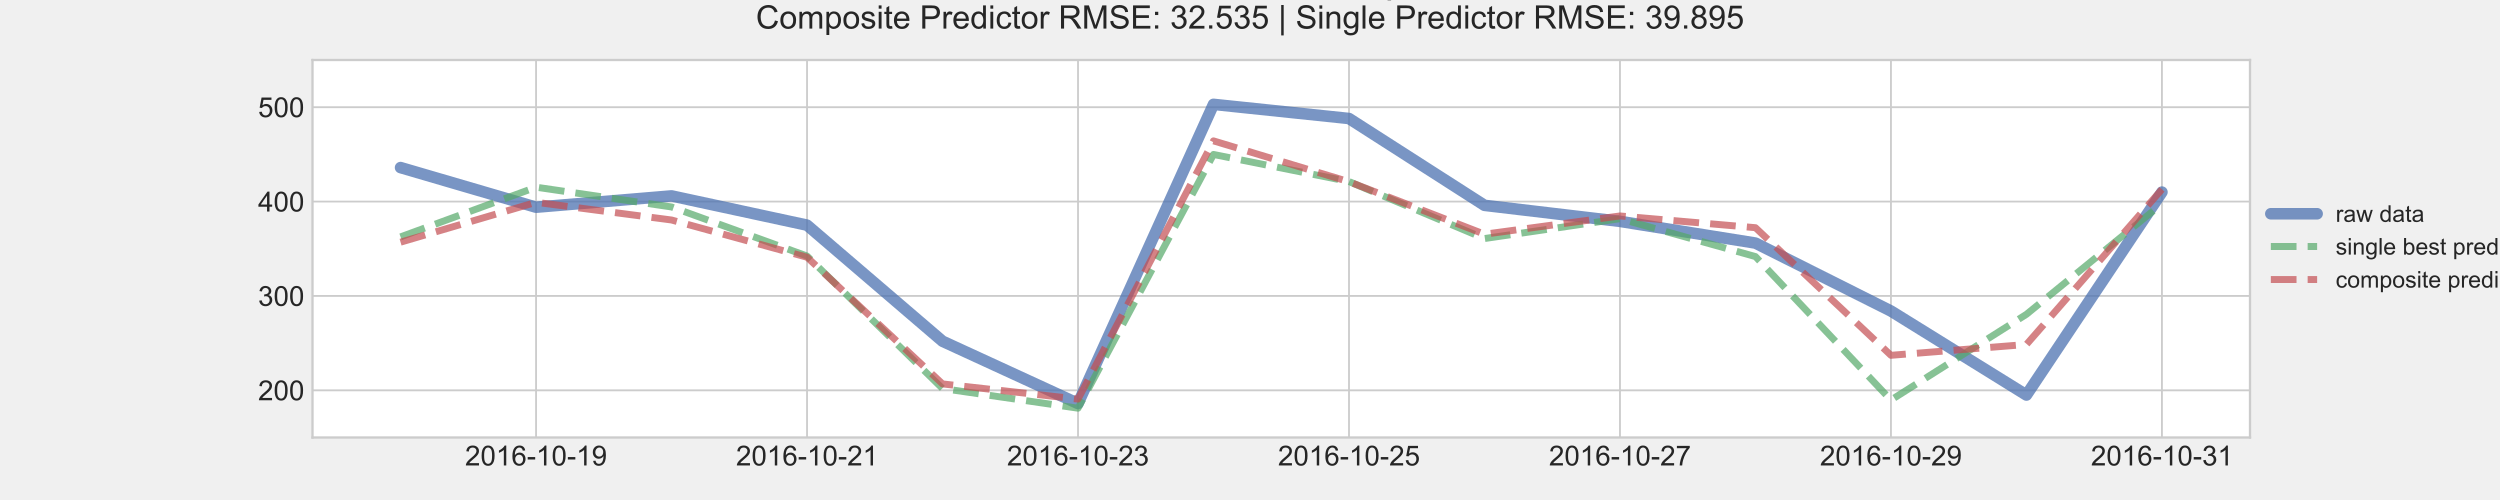
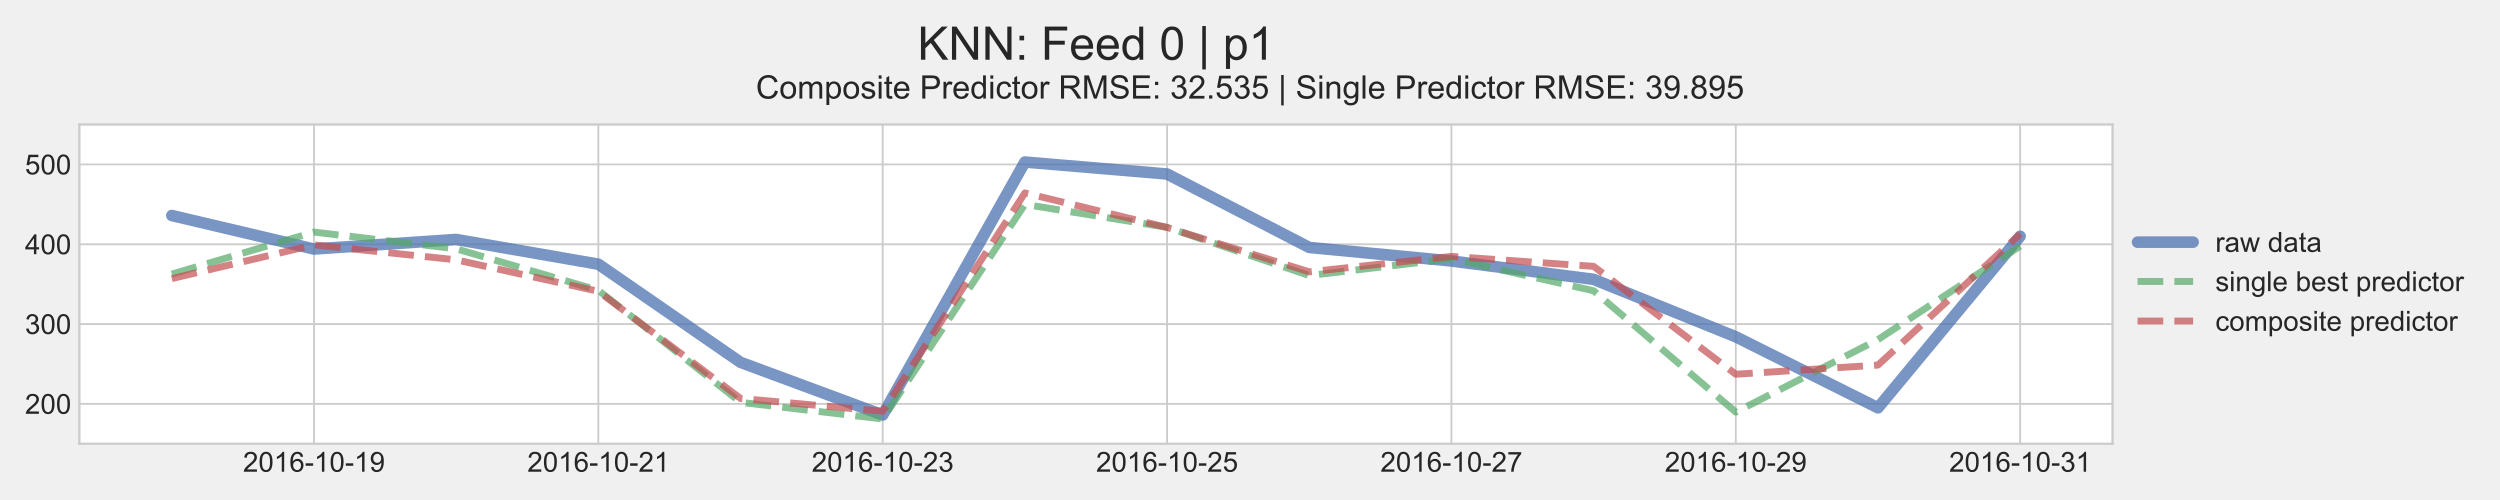
<svg xmlns="http://www.w3.org/2000/svg" xmlns:xlink="http://www.w3.org/1999/xlink" height="216pt" version="1.1" viewBox="0 0 1080 216" width="1080pt">
  <defs>
    <style type="text/css">
*{stroke-linecap:butt;stroke-linejoin:round;}
  </style>
  </defs>
  <g id="figure_1">
    <g id="patch_1">
      <path d="M 0 216  L 1080 216  L 1080 0  L 0 0  z " style="fill:none;" />
    </g>
    <g id="axes_1">
      <g id="patch_2">
-         <path d="M 135 189  L 972 189  L 972 25.92  L 135 25.92  z " style="fill:#ffffff;" />
+         <path d="M 34.3 191.7  L 912.625 191.7  L 912.625 53.8  L 34.3 53.8  z " style="fill:#ffffff;" />
      </g>
      <g id="matplotlib.axis_1">
        <g id="xtick_1">
          <g id="line2d_1">
-             <path clip-path="url(#pf023c5dd8d)" d="M 231.577 189  L 231.577 25.92  " style="fill:none;stroke:#cccccc;stroke-linecap:round;stroke-width:0.8;" />
+             <path clip-path="url(#p15311160dd)" d="M 135.645 191.7  L 135.645 53.8  " style="fill:none;stroke:#cccccc;stroke-linecap:round;stroke-width:0.8;" />
          </g>
          <g id="line2d_2" />
          <g id="text_1">
            <defs>
              <path d="M 50.344 8.453  L 50.344 0  L 3.031 0  Q 2.938 3.172 4.047 6.109  Q 5.859 10.938 9.828 15.625  Q 13.812 20.312 21.344 26.469  Q 33.016 36.031 37.109 41.625  Q 41.219 47.219 41.219 52.203  Q 41.219 57.422 37.469 61  Q 33.734 64.594 27.734 64.594  Q 21.391 64.594 17.578 60.781  Q 13.766 56.984 13.719 50.25  L 4.688 51.172  Q 5.609 61.281 11.656 66.578  Q 17.719 71.875 27.938 71.875  Q 38.234 71.875 44.234 66.156  Q 50.25 60.453 50.25 52  Q 50.25 47.703 48.484 43.547  Q 46.734 39.406 42.656 34.812  Q 38.578 30.219 29.109 22.219  Q 21.188 15.578 18.938 13.203  Q 16.703 10.844 15.234 8.453  z " id="ArialMT-32" />
              <path d="M 4.156 35.297  Q 4.156 48 6.766 55.734  Q 9.375 63.484 14.516 67.672  Q 19.672 71.875 27.484 71.875  Q 33.25 71.875 37.594 69.547  Q 41.938 67.234 44.766 62.859  Q 47.609 58.5 49.219 52.219  Q 50.828 45.953 50.828 35.297  Q 50.828 22.703 48.234 14.969  Q 45.656 7.234 40.5 3  Q 35.359 -1.219 27.484 -1.219  Q 17.141 -1.219 11.234 6.203  Q 4.156 15.141 4.156 35.297  z M 13.188 35.297  Q 13.188 17.672 17.312 11.828  Q 21.438 6 27.484 6  Q 33.547 6 37.672 11.859  Q 41.797 17.719 41.797 35.297  Q 41.797 52.984 37.672 58.781  Q 33.547 64.594 27.391 64.594  Q 21.344 64.594 17.719 59.469  Q 13.188 52.938 13.188 35.297  z " id="ArialMT-30" />
              <path d="M 37.25 0  L 28.469 0  L 28.469 56  Q 25.297 52.984 20.141 49.953  Q 14.984 46.922 10.891 45.406  L 10.891 53.906  Q 18.266 57.375 23.781 62.297  Q 29.297 67.234 31.594 71.875  L 37.25 71.875  z " id="ArialMT-31" />
              <path d="M 49.75 54.047  L 41.016 53.375  Q 39.844 58.547 37.703 60.891  Q 34.125 64.656 28.906 64.656  Q 24.703 64.656 21.531 62.312  Q 17.391 59.281 14.984 53.469  Q 12.594 47.656 12.5 36.922  Q 15.672 41.75 20.266 44.094  Q 24.859 46.438 29.891 46.438  Q 38.672 46.438 44.844 39.969  Q 51.031 33.5 51.031 23.25  Q 51.031 16.5 48.125 10.719  Q 45.219 4.938 40.141 1.859  Q 35.062 -1.219 28.609 -1.219  Q 17.625 -1.219 10.688 6.859  Q 3.766 14.938 3.766 33.5  Q 3.766 54.25 11.422 63.672  Q 18.109 71.875 29.438 71.875  Q 37.891 71.875 43.281 67.141  Q 48.688 62.406 49.75 54.047  z M 13.875 23.188  Q 13.875 18.656 15.797 14.5  Q 17.719 10.359 21.188 8.172  Q 24.656 6 28.469 6  Q 34.031 6 38.031 10.484  Q 42.047 14.984 42.047 22.703  Q 42.047 30.125 38.078 34.391  Q 34.125 38.672 28.125 38.672  Q 22.172 38.672 18.016 34.391  Q 13.875 30.125 13.875 23.188  z " id="ArialMT-36" />
              <path d="M 3.172 21.484  L 3.172 30.328  L 30.172 30.328  L 30.172 21.484  z " id="ArialMT-2d" />
              <path d="M 5.469 16.547  L 13.922 17.328  Q 14.984 11.375 18.016 8.688  Q 21.047 6 25.781 6  Q 29.828 6 32.875 7.859  Q 35.938 9.719 37.891 12.812  Q 39.844 15.922 41.156 21.188  Q 42.484 26.469 42.484 31.938  Q 42.484 32.516 42.438 33.688  Q 39.797 29.5 35.234 26.875  Q 30.672 24.266 25.344 24.266  Q 16.453 24.266 10.297 30.703  Q 4.156 37.156 4.156 47.703  Q 4.156 58.594 10.578 65.234  Q 17 71.875 26.656 71.875  Q 33.641 71.875 39.422 68.109  Q 45.219 64.359 48.219 57.391  Q 51.219 50.438 51.219 37.25  Q 51.219 23.531 48.234 15.406  Q 45.266 7.281 39.375 3.031  Q 33.5 -1.219 25.594 -1.219  Q 17.188 -1.219 11.859 3.438  Q 6.547 8.109 5.469 16.547  z M 41.453 48.141  Q 41.453 55.719 37.422 60.156  Q 33.406 64.594 27.734 64.594  Q 21.875 64.594 17.531 59.812  Q 13.188 55.031 13.188 47.406  Q 13.188 40.578 17.312 36.297  Q 21.438 32.031 27.484 32.031  Q 33.594 32.031 37.516 36.297  Q 41.453 40.578 41.453 48.141  z " id="ArialMT-39" />
            </defs>
-             <g style="fill:#262626;" transform="translate(200.8888 201.0894)scale(0.12 -0.12)">
+             <g style="fill:#262626;" transform="translate(104.9571 203.7894)scale(0.12 -0.12)">
              <use xlink:href="#ArialMT-32" />
              <use x="55.615" xlink:href="#ArialMT-30" />
              <use x="111.23" xlink:href="#ArialMT-31" />
              <use x="166.846" xlink:href="#ArialMT-36" />
              <use x="222.461" xlink:href="#ArialMT-2d" />
              <use x="255.762" xlink:href="#ArialMT-31" />
              <use x="311.377" xlink:href="#ArialMT-30" />
              <use x="366.992" xlink:href="#ArialMT-2d" />
              <use x="400.293" xlink:href="#ArialMT-31" />
              <use x="455.908" xlink:href="#ArialMT-39" />
            </g>
          </g>
        </g>
        <g id="xtick_2">
          <g id="line2d_3">
-             <path clip-path="url(#pf023c5dd8d)" d="M 348.64 189  L 348.64 25.92  " style="fill:none;stroke:#cccccc;stroke-linecap:round;stroke-width:0.8;" />
+             <path clip-path="url(#p15311160dd)" d="M 258.488 191.7  L 258.488 53.8  " style="fill:none;stroke:#cccccc;stroke-linecap:round;stroke-width:0.8;" />
          </g>
          <g id="line2d_4" />
          <g id="text_2">
-             <g style="fill:#262626;" transform="translate(317.9517 201.0894)scale(0.12 -0.12)">
+             <g style="fill:#262626;" transform="translate(227.7997 203.7894)scale(0.12 -0.12)">
              <use xlink:href="#ArialMT-32" />
              <use x="55.615" xlink:href="#ArialMT-30" />
              <use x="111.23" xlink:href="#ArialMT-31" />
              <use x="166.846" xlink:href="#ArialMT-36" />
              <use x="222.461" xlink:href="#ArialMT-2d" />
              <use x="255.762" xlink:href="#ArialMT-31" />
              <use x="311.377" xlink:href="#ArialMT-30" />
              <use x="366.992" xlink:href="#ArialMT-2d" />
              <use x="400.293" xlink:href="#ArialMT-32" />
              <use x="455.908" xlink:href="#ArialMT-31" />
            </g>
          </g>
        </g>
        <g id="xtick_3">
          <g id="line2d_5">
-             <path clip-path="url(#pf023c5dd8d)" d="M 465.703 189  L 465.703 25.92  " style="fill:none;stroke:#cccccc;stroke-linecap:round;stroke-width:0.8;" />
+             <path clip-path="url(#p15311160dd)" d="M 381.331 191.7  L 381.331 53.8  " style="fill:none;stroke:#cccccc;stroke-linecap:round;stroke-width:0.8;" />
          </g>
          <g id="line2d_6" />
          <g id="text_3">
            <defs>
              <path d="M 4.203 18.891  L 12.984 20.062  Q 14.5 12.594 18.141 9.297  Q 21.781 6 27 6  Q 33.203 6 37.469 10.297  Q 41.75 14.594 41.75 20.953  Q 41.75 27 37.797 30.922  Q 33.844 34.859 27.734 34.859  Q 25.25 34.859 21.531 33.891  L 22.516 41.609  Q 23.391 41.5 23.922 41.5  Q 29.547 41.5 34.031 44.422  Q 38.531 47.359 38.531 53.469  Q 38.531 58.297 35.25 61.469  Q 31.984 64.656 26.812 64.656  Q 21.688 64.656 18.266 61.422  Q 14.844 58.203 13.875 51.766  L 5.078 53.328  Q 6.688 62.156 12.391 67.016  Q 18.109 71.875 26.609 71.875  Q 32.469 71.875 37.391 69.359  Q 42.328 66.844 44.938 62.5  Q 47.562 58.156 47.562 53.266  Q 47.562 48.641 45.062 44.828  Q 42.578 41.016 37.703 38.766  Q 44.047 37.312 47.562 32.688  Q 51.078 28.078 51.078 21.141  Q 51.078 11.766 44.234 5.25  Q 37.406 -1.266 26.953 -1.266  Q 17.531 -1.266 11.297 4.344  Q 5.078 9.969 4.203 18.891  z " id="ArialMT-33" />
            </defs>
-             <g style="fill:#262626;" transform="translate(435.0147 201.0894)scale(0.12 -0.12)">
+             <g style="fill:#262626;" transform="translate(350.6424 203.7894)scale(0.12 -0.12)">
              <use xlink:href="#ArialMT-32" />
              <use x="55.615" xlink:href="#ArialMT-30" />
              <use x="111.23" xlink:href="#ArialMT-31" />
              <use x="166.846" xlink:href="#ArialMT-36" />
              <use x="222.461" xlink:href="#ArialMT-2d" />
              <use x="255.762" xlink:href="#ArialMT-31" />
              <use x="311.377" xlink:href="#ArialMT-30" />
              <use x="366.992" xlink:href="#ArialMT-2d" />
              <use x="400.293" xlink:href="#ArialMT-32" />
              <use x="455.908" xlink:href="#ArialMT-33" />
            </g>
          </g>
        </g>
        <g id="xtick_4">
          <g id="line2d_7">
-             <path clip-path="url(#pf023c5dd8d)" d="M 582.766 189  L 582.766 25.92  " style="fill:none;stroke:#cccccc;stroke-linecap:round;stroke-width:0.8;" />
+             <path clip-path="url(#p15311160dd)" d="M 504.173 191.7  L 504.173 53.8  " style="fill:none;stroke:#cccccc;stroke-linecap:round;stroke-width:0.8;" />
          </g>
          <g id="line2d_8" />
          <g id="text_4">
            <defs>
              <path d="M 4.156 18.75  L 13.375 19.531  Q 14.406 12.797 18.141 9.391  Q 21.875 6 27.156 6  Q 33.5 6 37.891 10.781  Q 42.281 15.578 42.281 23.484  Q 42.281 31 38.062 35.344  Q 33.844 39.703 27 39.703  Q 22.75 39.703 19.328 37.766  Q 15.922 35.844 13.969 32.766  L 5.719 33.844  L 12.641 70.609  L 48.25 70.609  L 48.25 62.203  L 19.672 62.203  L 15.828 42.969  Q 22.266 47.469 29.344 47.469  Q 38.719 47.469 45.156 40.969  Q 51.609 34.469 51.609 24.266  Q 51.609 14.547 45.953 7.469  Q 39.062 -1.219 27.156 -1.219  Q 17.391 -1.219 11.203 4.25  Q 5.031 9.719 4.156 18.75  z " id="ArialMT-35" />
            </defs>
-             <g style="fill:#262626;" transform="translate(552.0776 201.0894)scale(0.12 -0.12)">
+             <g style="fill:#262626;" transform="translate(473.485 203.7894)scale(0.12 -0.12)">
              <use xlink:href="#ArialMT-32" />
              <use x="55.615" xlink:href="#ArialMT-30" />
              <use x="111.23" xlink:href="#ArialMT-31" />
              <use x="166.846" xlink:href="#ArialMT-36" />
              <use x="222.461" xlink:href="#ArialMT-2d" />
              <use x="255.762" xlink:href="#ArialMT-31" />
              <use x="311.377" xlink:href="#ArialMT-30" />
              <use x="366.992" xlink:href="#ArialMT-2d" />
              <use x="400.293" xlink:href="#ArialMT-32" />
              <use x="455.908" xlink:href="#ArialMT-35" />
            </g>
          </g>
        </g>
        <g id="xtick_5">
          <g id="line2d_9">
-             <path clip-path="url(#pf023c5dd8d)" d="M 699.829 189  L 699.829 25.92  " style="fill:none;stroke:#cccccc;stroke-linecap:round;stroke-width:0.8;" />
+             <path clip-path="url(#p15311160dd)" d="M 627.016 191.7  L 627.016 53.8  " style="fill:none;stroke:#cccccc;stroke-linecap:round;stroke-width:0.8;" />
          </g>
          <g id="line2d_10" />
          <g id="text_5">
            <defs>
              <path d="M 4.734 62.203  L 4.734 70.656  L 51.078 70.656  L 51.078 63.812  Q 44.234 56.547 37.516 44.484  Q 30.812 32.422 27.156 19.672  Q 24.516 10.688 23.781 0  L 14.75 0  Q 14.891 8.453 18.062 20.406  Q 21.234 32.375 27.172 43.484  Q 33.109 54.594 39.797 62.203  z " id="ArialMT-37" />
            </defs>
-             <g style="fill:#262626;" transform="translate(669.1405 201.0894)scale(0.12 -0.12)">
+             <g style="fill:#262626;" transform="translate(596.3277 203.7894)scale(0.12 -0.12)">
              <use xlink:href="#ArialMT-32" />
              <use x="55.615" xlink:href="#ArialMT-30" />
              <use x="111.23" xlink:href="#ArialMT-31" />
              <use x="166.846" xlink:href="#ArialMT-36" />
              <use x="222.461" xlink:href="#ArialMT-2d" />
              <use x="255.762" xlink:href="#ArialMT-31" />
              <use x="311.377" xlink:href="#ArialMT-30" />
              <use x="366.992" xlink:href="#ArialMT-2d" />
              <use x="400.293" xlink:href="#ArialMT-32" />
              <use x="455.908" xlink:href="#ArialMT-37" />
            </g>
          </g>
        </g>
        <g id="xtick_6">
          <g id="line2d_11">
-             <path clip-path="url(#pf023c5dd8d)" d="M 816.892 189  L 816.892 25.92  " style="fill:none;stroke:#cccccc;stroke-linecap:round;stroke-width:0.8;" />
+             <path clip-path="url(#p15311160dd)" d="M 749.858 191.7  L 749.858 53.8  " style="fill:none;stroke:#cccccc;stroke-linecap:round;stroke-width:0.8;" />
          </g>
          <g id="line2d_12" />
          <g id="text_6">
-             <g style="fill:#262626;" transform="translate(786.2035 201.0894)scale(0.12 -0.12)">
+             <g style="fill:#262626;" transform="translate(719.1704 203.7894)scale(0.12 -0.12)">
              <use xlink:href="#ArialMT-32" />
              <use x="55.615" xlink:href="#ArialMT-30" />
              <use x="111.23" xlink:href="#ArialMT-31" />
              <use x="166.846" xlink:href="#ArialMT-36" />
              <use x="222.461" xlink:href="#ArialMT-2d" />
              <use x="255.762" xlink:href="#ArialMT-31" />
              <use x="311.377" xlink:href="#ArialMT-30" />
              <use x="366.992" xlink:href="#ArialMT-2d" />
              <use x="400.293" xlink:href="#ArialMT-32" />
              <use x="455.908" xlink:href="#ArialMT-39" />
            </g>
          </g>
        </g>
        <g id="xtick_7">
          <g id="line2d_13">
-             <path clip-path="url(#pf023c5dd8d)" d="M 933.955 189  L 933.955 25.92  " style="fill:none;stroke:#cccccc;stroke-linecap:round;stroke-width:0.8;" />
+             <path clip-path="url(#p15311160dd)" d="M 872.701 191.7  L 872.701 53.8  " style="fill:none;stroke:#cccccc;stroke-linecap:round;stroke-width:0.8;" />
          </g>
          <g id="line2d_14" />
          <g id="text_7">
-             <g style="fill:#262626;" transform="translate(903.2664 201.0894)scale(0.12 -0.12)">
+             <g style="fill:#262626;" transform="translate(842.013 203.7894)scale(0.12 -0.12)">
              <use xlink:href="#ArialMT-32" />
              <use x="55.615" xlink:href="#ArialMT-30" />
              <use x="111.23" xlink:href="#ArialMT-31" />
              <use x="166.846" xlink:href="#ArialMT-36" />
              <use x="222.461" xlink:href="#ArialMT-2d" />
              <use x="255.762" xlink:href="#ArialMT-31" />
              <use x="311.377" xlink:href="#ArialMT-30" />
              <use x="366.992" xlink:href="#ArialMT-2d" />
              <use x="400.293" xlink:href="#ArialMT-33" />
              <use x="455.908" xlink:href="#ArialMT-31" />
            </g>
          </g>
        </g>
      </g>
      <g id="matplotlib.axis_2">
        <g id="ytick_1">
          <g id="line2d_15">
-             <path clip-path="url(#pf023c5dd8d)" d="M 135 168.615  L 972 168.615  " style="fill:none;stroke:#cccccc;stroke-linecap:round;stroke-width:0.8;" />
+             <path clip-path="url(#p15311160dd)" d="M 34.3 174.463  L 912.625 174.463  " style="fill:none;stroke:#cccccc;stroke-linecap:round;stroke-width:0.8;" />
          </g>
          <g id="line2d_16" />
          <g id="text_8">
-             <g style="fill:#262626;" transform="translate(111.4806 172.9097)scale(0.12 -0.12)">
+             <g style="fill:#262626;" transform="translate(10.78063 178.7572)scale(0.12 -0.12)">
              <use xlink:href="#ArialMT-32" />
              <use x="55.615" xlink:href="#ArialMT-30" />
              <use x="111.23" xlink:href="#ArialMT-30" />
            </g>
          </g>
        </g>
        <g id="ytick_2">
          <g id="line2d_17">
-             <path clip-path="url(#pf023c5dd8d)" d="M 135 127.845  L 972 127.845  " style="fill:none;stroke:#cccccc;stroke-linecap:round;stroke-width:0.8;" />
+             <path clip-path="url(#p15311160dd)" d="M 34.3 139.988  L 912.625 139.988  " style="fill:none;stroke:#cccccc;stroke-linecap:round;stroke-width:0.8;" />
          </g>
          <g id="line2d_18" />
          <g id="text_9">
-             <g style="fill:#262626;" transform="translate(111.4806 132.1397)scale(0.12 -0.12)">
+             <g style="fill:#262626;" transform="translate(10.78063 144.2822)scale(0.12 -0.12)">
              <use xlink:href="#ArialMT-33" />
              <use x="55.615" xlink:href="#ArialMT-30" />
              <use x="111.23" xlink:href="#ArialMT-30" />
            </g>
          </g>
        </g>
        <g id="ytick_3">
          <g id="line2d_19">
-             <path clip-path="url(#pf023c5dd8d)" d="M 135 87.075  L 972 87.075  " style="fill:none;stroke:#cccccc;stroke-linecap:round;stroke-width:0.8;" />
+             <path clip-path="url(#p15311160dd)" d="M 34.3 105.513  L 912.625 105.513  " style="fill:none;stroke:#cccccc;stroke-linecap:round;stroke-width:0.8;" />
          </g>
          <g id="line2d_20" />
          <g id="text_10">
            <defs>
              <path d="M 32.328 0  L 32.328 17.141  L 1.266 17.141  L 1.266 25.203  L 33.938 71.578  L 41.109 71.578  L 41.109 25.203  L 50.781 25.203  L 50.781 17.141  L 41.109 17.141  L 41.109 0  z M 32.328 25.203  L 32.328 57.469  L 9.906 25.203  z " id="ArialMT-34" />
            </defs>
-             <g style="fill:#262626;" transform="translate(111.4806 91.36969)scale(0.12 -0.12)">
+             <g style="fill:#262626;" transform="translate(10.78063 109.8072)scale(0.12 -0.12)">
              <use xlink:href="#ArialMT-34" />
              <use x="55.615" xlink:href="#ArialMT-30" />
              <use x="111.23" xlink:href="#ArialMT-30" />
            </g>
          </g>
        </g>
        <g id="ytick_4">
          <g id="line2d_21">
-             <path clip-path="url(#pf023c5dd8d)" d="M 135 46.305  L 972 46.305  " style="fill:none;stroke:#cccccc;stroke-linecap:round;stroke-width:0.8;" />
+             <path clip-path="url(#p15311160dd)" d="M 34.3 71.037  L 912.625 71.037  " style="fill:none;stroke:#cccccc;stroke-linecap:round;stroke-width:0.8;" />
          </g>
          <g id="line2d_22" />
          <g id="text_11">
-             <g style="fill:#262626;" transform="translate(111.4806 50.59969)scale(0.12 -0.12)">
+             <g style="fill:#262626;" transform="translate(10.78063 75.33219)scale(0.12 -0.12)">
              <use xlink:href="#ArialMT-35" />
              <use x="55.615" xlink:href="#ArialMT-30" />
              <use x="111.23" xlink:href="#ArialMT-30" />
            </g>
          </g>
        </g>
      </g>
      <g id="line2d_23">
-         <path clip-path="url(#pf023c5dd8d)" d="M 173.045 72.398  L 231.577 89.521  L 290.108 84.629  L 348.64 97.267  L 407.171 147.415  L 465.703 174.323  L 524.234 45.082  L 582.766 51.197  L 641.297 88.706  L 699.829 95.637  L 758.36 105.014  L 816.892 134.368  L 875.423 170.654  L 933.955 82.998  " style="fill:none;stroke:#4c72b0;stroke-linecap:round;stroke-opacity:0.75;stroke-width:5;" />
+         <path clip-path="url(#p15311160dd)" d="M 74.224 93.102  L 135.645 107.581  L 197.067 103.444  L 258.488 114.131  L 319.909 156.536  L 381.331 179.289  L 442.752 70.003  L 504.173 75.174  L 565.594 106.891  L 627.016 112.752  L 688.437 120.681  L 749.858 145.504  L 811.28 176.186  L 872.701 102.065  " style="fill:none;stroke:#4c72b0;stroke-linecap:round;stroke-opacity:0.75;stroke-width:5;" />
      </g>
      <g id="line2d_24">
-         <path clip-path="url(#pf023c5dd8d)" d="M 173.045 102.328  L 231.577 80.862  L 290.108 89.408  L 348.64 110.606  L 407.171 167.848  L 465.703 176.341  L 524.234 66.724  L 582.766 78.435  L 641.297 103.054  L 699.829 94.479  L 758.36 110.838  L 816.892 172.825  L 875.423 135.783  L 933.955 88.018  " style="fill:none;stroke:#55a868;stroke-dasharray:11.1,4.8;stroke-dashoffset:0;stroke-opacity:0.7;stroke-width:3;" />
+         <path clip-path="url(#p15311160dd)" d="M 74.224 118.411  L 135.645 100.258  L 197.067 107.485  L 258.488 125.41  L 319.909 173.814  L 381.331 180.995  L 442.752 88.304  L 504.173 98.206  L 565.594 119.025  L 627.016 111.774  L 688.437 125.606  L 749.858 178.022  L 811.28 146.7  L 872.701 106.31  " style="fill:none;stroke:#55a868;stroke-dasharray:11.1,4.8;stroke-dashoffset:0;stroke-opacity:0.7;stroke-width:3;" />
      </g>
      <g id="line2d_25">
-         <path clip-path="url(#pf023c5dd8d)" d="M 173.045 104.623  L 231.577 87.395  L 290.108 95.038  L 348.64 111.126  L 407.171 165.848  L 465.703 172.416  L 524.234 60.862  L 582.766 78.512  L 641.297 101.181  L 699.829 93.288  L 758.36 98.362  L 816.892 153.492  L 875.423 148.81  L 933.955 81.793  " style="fill:none;stroke:#c44e52;stroke-dasharray:11.1,4.8;stroke-dashoffset:0;stroke-opacity:0.7;stroke-width:3;" />
+         <path clip-path="url(#p15311160dd)" d="M 74.224 120.351  L 135.645 105.783  L 197.067 112.246  L 258.488 125.85  L 319.909 172.123  L 381.331 177.677  L 442.752 83.347  L 504.173 98.271  L 565.594 117.441  L 627.016 110.766  L 688.437 115.057  L 749.858 161.675  L 811.28 157.715  L 872.701 101.046  " style="fill:none;stroke:#c44e52;stroke-dasharray:11.1,4.8;stroke-dashoffset:0;stroke-opacity:0.7;stroke-width:3;" />
      </g>
      <g id="patch_3">
-         <path d="M 135 189  L 135 25.92  " style="fill:none;stroke:#cccccc;stroke-linecap:square;stroke-linejoin:miter;" />
+         <path d="M 34.3 191.7  L 34.3 53.8  " style="fill:none;stroke:#cccccc;stroke-linecap:square;stroke-linejoin:miter;" />
      </g>
      <g id="patch_4">
-         <path d="M 972 189  L 972 25.92  " style="fill:none;stroke:#cccccc;stroke-linecap:square;stroke-linejoin:miter;" />
+         <path d="M 912.625 191.7  L 912.625 53.8  " style="fill:none;stroke:#cccccc;stroke-linecap:square;stroke-linejoin:miter;" />
      </g>
      <g id="patch_5">
-         <path d="M 135 189  L 972 189  " style="fill:none;stroke:#cccccc;stroke-linecap:square;stroke-linejoin:miter;" />
+         <path d="M 34.3 191.7  L 912.625 191.7  " style="fill:none;stroke:#cccccc;stroke-linecap:square;stroke-linejoin:miter;" />
      </g>
      <g id="patch_6">
-         <path d="M 135 25.92  L 972 25.92  " style="fill:none;stroke:#cccccc;stroke-linecap:square;stroke-linejoin:miter;" />
+         <path d="M 34.3 53.8  L 912.625 53.8  " style="fill:none;stroke:#cccccc;stroke-linecap:square;stroke-linejoin:miter;" />
      </g>
      <g id="text_12">
        <defs>
          <path d="M 7.328 0  L 7.328 71.578  L 16.797 71.578  L 16.797 36.078  L 52.344 71.578  L 65.188 71.578  L 35.156 42.578  L 66.5 0  L 54 0  L 28.516 36.234  L 16.797 24.812  L 16.797 0  z " id="ArialMT-4b" />
          <path d="M 7.625 0  L 7.625 71.578  L 17.328 71.578  L 54.938 15.375  L 54.938 71.578  L 64.016 71.578  L 64.016 0  L 54.297 0  L 16.703 56.25  L 16.703 0  z " id="ArialMT-4e" />
          <path d="M 9.031 41.844  L 9.031 51.859  L 19.047 51.859  L 19.047 41.844  z M 9.031 0  L 9.031 10.016  L 19.047 10.016  L 19.047 0  z " id="ArialMT-3a" />
          <path id="ArialMT-20" />
          <path d="M 8.203 0  L 8.203 71.578  L 56.5 71.578  L 56.5 63.141  L 17.672 63.141  L 17.672 40.969  L 51.266 40.969  L 51.266 32.516  L 17.672 32.516  L 17.672 0  z " id="ArialMT-46" />
          <path d="M 42.094 16.703  L 51.172 15.578  Q 49.031 7.625 43.219 3.219  Q 37.406 -1.172 28.375 -1.172  Q 17 -1.172 10.328 5.828  Q 3.656 12.844 3.656 25.484  Q 3.656 38.578 10.391 45.797  Q 17.141 53.031 27.875 53.031  Q 38.281 53.031 44.875 45.953  Q 51.469 38.875 51.469 26.031  Q 51.469 25.25 51.422 23.688  L 12.75 23.688  Q 13.234 15.141 17.578 10.594  Q 21.922 6.062 28.422 6.062  Q 33.25 6.062 36.672 8.594  Q 40.094 11.141 42.094 16.703  z M 13.234 30.906  L 42.188 30.906  Q 41.609 37.453 38.875 40.719  Q 34.672 45.797 27.984 45.797  Q 21.922 45.797 17.797 41.75  Q 13.672 37.703 13.234 30.906  z " id="ArialMT-65" />
          <path d="M 40.234 0  L 40.234 6.547  Q 35.297 -1.172 25.734 -1.172  Q 19.531 -1.172 14.328 2.25  Q 9.125 5.672 6.266 11.797  Q 3.422 17.922 3.422 25.875  Q 3.422 33.641 6 39.969  Q 8.594 46.297 13.766 49.656  Q 18.953 53.031 25.344 53.031  Q 30.031 53.031 33.688 51.047  Q 37.359 49.078 39.656 45.906  L 39.656 71.578  L 48.391 71.578  L 48.391 0  z M 12.453 25.875  Q 12.453 15.922 16.641 10.984  Q 20.844 6.062 26.562 6.062  Q 32.328 6.062 36.344 10.766  Q 40.375 15.484 40.375 25.141  Q 40.375 35.797 36.266 40.766  Q 32.172 45.75 26.172 45.75  Q 20.312 45.75 16.375 40.969  Q 12.453 36.188 12.453 25.875  z " id="ArialMT-64" />
          <path d="M 9.188 -21.047  L 9.188 72.797  L 16.844 72.797  L 16.844 -21.047  z " id="ArialMT-7c" />
          <path d="M 6.594 -19.875  L 6.594 51.859  L 14.594 51.859  L 14.594 45.125  Q 17.438 49.078 21 51.047  Q 24.562 53.031 29.641 53.031  Q 36.281 53.031 41.359 49.609  Q 46.438 46.188 49.016 39.953  Q 51.609 33.734 51.609 26.312  Q 51.609 18.359 48.75 11.984  Q 45.906 5.609 40.453 2.219  Q 35.016 -1.172 29 -1.172  Q 24.609 -1.172 21.109 0.688  Q 17.625 2.547 15.375 5.375  L 15.375 -19.875  z M 14.547 25.641  Q 14.547 15.625 18.594 10.844  Q 22.656 6.062 28.422 6.062  Q 34.281 6.062 38.453 11.016  Q 42.625 15.969 42.625 26.375  Q 42.625 36.281 38.547 41.203  Q 34.469 46.141 28.812 46.141  Q 23.188 46.141 18.859 40.891  Q 14.547 35.641 14.547 25.641  z " id="ArialMT-70" />
        </defs>
-         <g style="fill:#262626;" transform="translate(476.4234 -4.08)scale(0.2 -0.2)">
+         <g style="fill:#262626;" transform="translate(396.3859 25.8)scale(0.2 -0.2)">
          <use xlink:href="#ArialMT-4b" />
          <use x="66.699" xlink:href="#ArialMT-4e" />
          <use x="138.916" xlink:href="#ArialMT-4e" />
          <use x="211.133" xlink:href="#ArialMT-3a" />
          <use x="238.916" xlink:href="#ArialMT-20" />
          <use x="266.699" xlink:href="#ArialMT-46" />
          <use x="327.783" xlink:href="#ArialMT-65" />
          <use x="383.398" xlink:href="#ArialMT-65" />
          <use x="439.014" xlink:href="#ArialMT-64" />
          <use x="494.629" xlink:href="#ArialMT-20" />
          <use x="522.412" xlink:href="#ArialMT-30" />
          <use x="578.027" xlink:href="#ArialMT-20" />
          <use x="605.811" xlink:href="#ArialMT-7c" />
          <use x="631.787" xlink:href="#ArialMT-20" />
          <use x="659.57" xlink:href="#ArialMT-70" />
          <use x="715.186" xlink:href="#ArialMT-31" />
        </g>
      </g>
      <g id="legend_1">
        <g id="line2d_26">
-           <path d="M 981 92.341  L 1001 92.341  " style="fill:none;stroke:#4c72b0;stroke-linecap:round;stroke-opacity:0.75;stroke-width:5;" />
+           <path d="M 923.425 104.608  L 947.425 104.608  " style="fill:none;stroke:#4c72b0;stroke-linecap:round;stroke-opacity:0.75;stroke-width:5;" />
        </g>
        <g id="line2d_27" />
        <g id="text_13">
          <defs>
            <path d="M 6.5 0  L 6.5 51.859  L 14.406 51.859  L 14.406 44  Q 17.438 49.516 20 51.266  Q 22.562 53.031 25.641 53.031  Q 30.078 53.031 34.672 50.203  L 31.641 42.047  Q 28.422 43.953 25.203 43.953  Q 22.312 43.953 20.016 42.219  Q 17.719 40.484 16.75 37.406  Q 15.281 32.719 15.281 27.156  L 15.281 0  z " id="ArialMT-72" />
            <path d="M 40.438 6.391  Q 35.547 2.25 31.031 0.531  Q 26.516 -1.172 21.344 -1.172  Q 12.797 -1.172 8.203 3  Q 3.609 7.172 3.609 13.672  Q 3.609 17.484 5.344 20.625  Q 7.078 23.781 9.891 25.688  Q 12.703 27.594 16.219 28.562  Q 18.797 29.25 24.031 29.891  Q 34.672 31.156 39.703 32.906  Q 39.75 34.719 39.75 35.203  Q 39.75 40.578 37.25 42.781  Q 33.891 45.75 27.25 45.75  Q 21.047 45.75 18.094 43.578  Q 15.141 41.406 13.719 35.891  L 5.125 37.062  Q 6.297 42.578 8.984 45.969  Q 11.672 49.359 16.75 51.188  Q 21.828 53.031 28.516 53.031  Q 35.156 53.031 39.297 51.469  Q 43.453 49.906 45.406 47.531  Q 47.359 45.172 48.141 41.547  Q 48.578 39.312 48.578 33.453  L 48.578 21.734  Q 48.578 9.469 49.141 6.219  Q 49.703 2.984 51.375 0  L 42.188 0  Q 40.828 2.734 40.438 6.391  z M 39.703 26.031  Q 34.906 24.078 25.344 22.703  Q 19.922 21.922 17.672 20.938  Q 15.438 19.969 14.203 18.094  Q 12.984 16.219 12.984 13.922  Q 12.984 10.406 15.641 8.062  Q 18.312 5.719 23.438 5.719  Q 28.516 5.719 32.469 7.938  Q 36.422 10.156 38.281 14.016  Q 39.703 17 39.703 22.797  z " id="ArialMT-61" />
            <path d="M 16.156 0  L 0.297 51.859  L 9.375 51.859  L 17.625 21.922  L 20.703 10.797  Q 20.906 11.625 23.391 21.484  L 31.641 51.859  L 40.672 51.859  L 48.438 21.781  L 51.031 11.859  L 54 21.875  L 62.891 51.859  L 71.438 51.859  L 55.219 0  L 46.094 0  L 37.844 31.062  L 35.844 39.891  L 25.344 0  z " id="ArialMT-77" />
            <path d="M 25.781 7.859  L 27.047 0.094  Q 23.344 -0.688 20.406 -0.688  Q 15.625 -0.688 12.984 0.828  Q 10.359 2.344 9.281 4.812  Q 8.203 7.281 8.203 15.188  L 8.203 45.016  L 1.766 45.016  L 1.766 51.859  L 8.203 51.859  L 8.203 64.703  L 16.938 69.969  L 16.938 51.859  L 25.781 51.859  L 25.781 45.016  L 16.938 45.016  L 16.938 14.703  Q 16.938 10.938 17.406 9.859  Q 17.875 8.797 18.922 8.156  Q 19.969 7.516 21.922 7.516  Q 23.391 7.516 25.781 7.859  z " id="ArialMT-74" />
          </defs>
-           <g style="fill:#262626;" transform="translate(1009 95.84125)scale(0.1 -0.1)">
+           <g style="fill:#262626;" transform="translate(957.025 108.8075)scale(0.12 -0.12)">
            <use xlink:href="#ArialMT-72" />
            <use x="33.301" xlink:href="#ArialMT-61" />
            <use x="88.916" xlink:href="#ArialMT-77" />
            <use x="161.133" xlink:href="#ArialMT-20" />
            <use x="188.916" xlink:href="#ArialMT-64" />
            <use x="244.531" xlink:href="#ArialMT-61" />
            <use x="300.146" xlink:href="#ArialMT-74" />
            <use x="327.93" xlink:href="#ArialMT-61" />
          </g>
        </g>
        <g id="line2d_28">
-           <path d="M 981 106.487  L 1001 106.487  " style="fill:none;stroke:#55a868;stroke-dasharray:11.1,4.8;stroke-dashoffset:0;stroke-opacity:0.7;stroke-width:3;" />
+           <path d="M 923.425 121.582  L 947.425 121.582  " style="fill:none;stroke:#55a868;stroke-dasharray:11.1,4.8;stroke-dashoffset:0;stroke-opacity:0.7;stroke-width:3;" />
        </g>
        <g id="line2d_29" />
        <g id="text_14">
          <defs>
            <path d="M 3.078 15.484  L 11.766 16.844  Q 12.5 11.625 15.844 8.844  Q 19.188 6.062 25.203 6.062  Q 31.25 6.062 34.172 8.516  Q 37.109 10.984 37.109 14.312  Q 37.109 17.281 34.516 19  Q 32.719 20.172 25.531 21.969  Q 15.875 24.422 12.141 26.203  Q 8.406 27.984 6.469 31.125  Q 4.547 34.281 4.547 38.094  Q 4.547 41.547 6.125 44.5  Q 7.719 47.469 10.453 49.422  Q 12.5 50.922 16.031 51.969  Q 19.578 53.031 23.641 53.031  Q 29.734 53.031 34.344 51.266  Q 38.969 49.516 41.156 46.5  Q 43.359 43.5 44.188 38.484  L 35.594 37.312  Q 35.016 41.312 32.203 43.547  Q 29.391 45.797 24.266 45.797  Q 18.219 45.797 15.625 43.797  Q 13.031 41.797 13.031 39.109  Q 13.031 37.406 14.109 36.031  Q 15.188 34.625 17.484 33.688  Q 18.797 33.203 25.25 31.453  Q 34.578 28.953 38.25 27.359  Q 41.938 25.781 44.031 22.75  Q 46.141 19.734 46.141 15.234  Q 46.141 10.844 43.578 6.953  Q 41.016 3.078 36.172 0.953  Q 31.344 -1.172 25.25 -1.172  Q 15.141 -1.172 9.844 3.031  Q 4.547 7.234 3.078 15.484  z " id="ArialMT-73" />
            <path d="M 6.641 61.469  L 6.641 71.578  L 15.438 71.578  L 15.438 61.469  z M 6.641 0  L 6.641 51.859  L 15.438 51.859  L 15.438 0  z " id="ArialMT-69" />
            <path d="M 6.594 0  L 6.594 51.859  L 14.5 51.859  L 14.5 44.484  Q 20.219 53.031 31 53.031  Q 35.688 53.031 39.625 51.344  Q 43.562 49.656 45.516 46.922  Q 47.469 44.188 48.25 40.438  Q 48.734 37.984 48.734 31.891  L 48.734 0  L 39.938 0  L 39.938 31.547  Q 39.938 36.922 38.906 39.578  Q 37.891 42.234 35.281 43.812  Q 32.672 45.406 29.156 45.406  Q 23.531 45.406 19.453 41.844  Q 15.375 38.281 15.375 28.328  L 15.375 0  z " id="ArialMT-6e" />
            <path d="M 4.984 -4.297  L 13.531 -5.562  Q 14.062 -9.516 16.5 -11.328  Q 19.781 -13.766 25.438 -13.766  Q 31.547 -13.766 34.859 -11.328  Q 38.188 -8.891 39.359 -4.5  Q 40.047 -1.812 39.984 6.781  Q 34.234 0 25.641 0  Q 14.938 0 9.078 7.719  Q 3.219 15.438 3.219 26.219  Q 3.219 33.641 5.906 39.906  Q 8.594 46.188 13.688 49.609  Q 18.797 53.031 25.688 53.031  Q 34.859 53.031 40.828 45.609  L 40.828 51.859  L 48.922 51.859  L 48.922 7.031  Q 48.922 -5.078 46.453 -10.125  Q 44 -15.188 38.641 -18.109  Q 33.297 -21.047 25.484 -21.047  Q 16.219 -21.047 10.5 -16.875  Q 4.781 -12.703 4.984 -4.297  z M 12.25 26.859  Q 12.25 16.656 16.297 11.969  Q 20.359 7.281 26.469 7.281  Q 32.516 7.281 36.609 11.938  Q 40.719 16.609 40.719 26.562  Q 40.719 36.078 36.5 40.906  Q 32.281 45.75 26.312 45.75  Q 20.453 45.75 16.344 40.984  Q 12.25 36.234 12.25 26.859  z " id="ArialMT-67" />
            <path d="M 6.391 0  L 6.391 71.578  L 15.188 71.578  L 15.188 0  z " id="ArialMT-6c" />
            <path d="M 14.703 0  L 6.547 0  L 6.547 71.578  L 15.328 71.578  L 15.328 46.047  Q 20.906 53.031 29.547 53.031  Q 34.328 53.031 38.594 51.094  Q 42.875 49.172 45.625 45.672  Q 48.391 42.188 49.953 37.25  Q 51.516 32.328 51.516 26.703  Q 51.516 13.375 44.922 6.094  Q 38.328 -1.172 29.109 -1.172  Q 19.922 -1.172 14.703 6.5  z M 14.594 26.312  Q 14.594 17 17.141 12.844  Q 21.297 6.062 28.375 6.062  Q 34.125 6.062 38.328 11.062  Q 42.531 16.062 42.531 25.984  Q 42.531 36.141 38.5 40.969  Q 34.469 45.797 28.766 45.797  Q 23 45.797 18.797 40.797  Q 14.594 35.797 14.594 26.312  z " id="ArialMT-62" />
            <path d="M 40.438 19  L 49.078 17.875  Q 47.656 8.938 41.812 3.875  Q 35.984 -1.172 27.484 -1.172  Q 16.844 -1.172 10.375 5.781  Q 3.906 12.75 3.906 25.734  Q 3.906 34.125 6.688 40.422  Q 9.469 46.734 15.156 49.875  Q 20.844 53.031 27.547 53.031  Q 35.984 53.031 41.359 48.75  Q 46.734 44.484 48.25 36.625  L 39.703 35.297  Q 38.484 40.531 35.375 43.156  Q 32.281 45.797 27.875 45.797  Q 21.234 45.797 17.078 41.031  Q 12.938 36.281 12.938 25.984  Q 12.938 15.531 16.938 10.797  Q 20.953 6.062 27.391 6.062  Q 32.562 6.062 36.031 9.234  Q 39.5 12.406 40.438 19  z " id="ArialMT-63" />
            <path d="M 3.328 25.922  Q 3.328 40.328 11.328 47.266  Q 18.016 53.031 27.641 53.031  Q 38.328 53.031 45.109 46.016  Q 51.906 39.016 51.906 26.656  Q 51.906 16.656 48.906 10.906  Q 45.906 5.172 40.156 2  Q 34.422 -1.172 27.641 -1.172  Q 16.75 -1.172 10.031 5.812  Q 3.328 12.797 3.328 25.922  z M 12.359 25.922  Q 12.359 15.969 16.703 11.016  Q 21.047 6.062 27.641 6.062  Q 34.188 6.062 38.531 11.031  Q 42.875 16.016 42.875 26.219  Q 42.875 35.844 38.5 40.797  Q 34.125 45.75 27.641 45.75  Q 21.047 45.75 16.703 40.812  Q 12.359 35.891 12.359 25.922  z " id="ArialMT-6f" />
          </defs>
-           <g style="fill:#262626;" transform="translate(1009 109.9866)scale(0.1 -0.1)">
+           <g style="fill:#262626;" transform="translate(957.025 125.7819)scale(0.12 -0.12)">
            <use xlink:href="#ArialMT-73" />
            <use x="50" xlink:href="#ArialMT-69" />
            <use x="72.217" xlink:href="#ArialMT-6e" />
            <use x="127.832" xlink:href="#ArialMT-67" />
            <use x="183.447" xlink:href="#ArialMT-6c" />
            <use x="205.664" xlink:href="#ArialMT-65" />
            <use x="261.279" xlink:href="#ArialMT-20" />
            <use x="289.062" xlink:href="#ArialMT-62" />
            <use x="344.678" xlink:href="#ArialMT-65" />
            <use x="400.293" xlink:href="#ArialMT-73" />
            <use x="450.293" xlink:href="#ArialMT-74" />
            <use x="478.076" xlink:href="#ArialMT-20" />
            <use x="505.859" xlink:href="#ArialMT-70" />
            <use x="561.475" xlink:href="#ArialMT-72" />
            <use x="594.775" xlink:href="#ArialMT-65" />
            <use x="650.391" xlink:href="#ArialMT-64" />
            <use x="706.006" xlink:href="#ArialMT-69" />
            <use x="728.223" xlink:href="#ArialMT-63" />
            <use x="778.223" xlink:href="#ArialMT-74" />
            <use x="806.006" xlink:href="#ArialMT-6f" />
            <use x="861.621" xlink:href="#ArialMT-72" />
          </g>
        </g>
        <g id="line2d_30">
-           <path d="M 981 120.749  L 1001 120.749  " style="fill:none;stroke:#c44e52;stroke-dasharray:11.1,4.8;stroke-dashoffset:0;stroke-opacity:0.7;stroke-width:3;" />
+           <path d="M 923.425 138.697  L 947.425 138.697  " style="fill:none;stroke:#c44e52;stroke-dasharray:11.1,4.8;stroke-dashoffset:0;stroke-opacity:0.7;stroke-width:3;" />
        </g>
        <g id="line2d_31" />
        <g id="text_15">
          <defs>
            <path d="M 6.594 0  L 6.594 51.859  L 14.453 51.859  L 14.453 44.578  Q 16.891 48.391 20.938 50.703  Q 25 53.031 30.172 53.031  Q 35.938 53.031 39.625 50.641  Q 43.312 48.25 44.828 43.953  Q 50.984 53.031 60.844 53.031  Q 68.562 53.031 72.703 48.75  Q 76.859 44.484 76.859 35.594  L 76.859 0  L 68.109 0  L 68.109 32.672  Q 68.109 37.938 67.25 40.25  Q 66.406 42.578 64.156 43.984  Q 61.922 45.406 58.891 45.406  Q 53.422 45.406 49.797 41.766  Q 46.188 38.141 46.188 30.125  L 46.188 0  L 37.406 0  L 37.406 33.688  Q 37.406 39.547 35.25 42.469  Q 33.109 45.406 28.219 45.406  Q 24.516 45.406 21.359 43.453  Q 18.219 41.5 16.797 37.734  Q 15.375 33.984 15.375 26.906  L 15.375 0  z " id="ArialMT-6d" />
          </defs>
-           <g style="fill:#262626;" transform="translate(1009 124.2491)scale(0.1 -0.1)">
+           <g style="fill:#262626;" transform="translate(957.025 142.8969)scale(0.12 -0.12)">
            <use xlink:href="#ArialMT-63" />
            <use x="50" xlink:href="#ArialMT-6f" />
            <use x="105.615" xlink:href="#ArialMT-6d" />
            <use x="188.916" xlink:href="#ArialMT-70" />
            <use x="244.531" xlink:href="#ArialMT-6f" />
            <use x="300.146" xlink:href="#ArialMT-73" />
            <use x="350.146" xlink:href="#ArialMT-69" />
            <use x="372.363" xlink:href="#ArialMT-74" />
            <use x="400.146" xlink:href="#ArialMT-65" />
            <use x="455.762" xlink:href="#ArialMT-20" />
            <use x="483.545" xlink:href="#ArialMT-70" />
            <use x="539.16" xlink:href="#ArialMT-72" />
            <use x="572.461" xlink:href="#ArialMT-65" />
            <use x="628.076" xlink:href="#ArialMT-64" />
            <use x="683.691" xlink:href="#ArialMT-69" />
            <use x="705.908" xlink:href="#ArialMT-63" />
            <use x="755.908" xlink:href="#ArialMT-74" />
            <use x="783.691" xlink:href="#ArialMT-6f" />
            <use x="839.307" xlink:href="#ArialMT-72" />
          </g>
        </g>
      </g>
    </g>
    <g id="text_16">
      <defs>
        <path d="M 58.797 25.094  L 68.266 22.703  Q 65.281 11.031 57.547 4.906  Q 49.812 -1.219 38.625 -1.219  Q 27.047 -1.219 19.797 3.484  Q 12.547 8.203 8.766 17.141  Q 4.984 26.078 4.984 36.328  Q 4.984 47.516 9.25 55.828  Q 13.531 64.156 21.406 68.469  Q 29.297 72.797 38.766 72.797  Q 49.516 72.797 56.828 67.328  Q 64.156 61.859 67.047 51.953  L 57.719 49.75  Q 55.219 57.562 50.484 61.125  Q 45.75 64.703 38.578 64.703  Q 30.328 64.703 24.781 60.734  Q 19.234 56.781 16.984 50.109  Q 14.75 43.453 14.75 36.375  Q 14.75 27.25 17.406 20.438  Q 20.062 13.625 25.672 10.25  Q 31.297 6.891 37.844 6.891  Q 45.797 6.891 51.312 11.469  Q 56.844 16.062 58.797 25.094  z " id="ArialMT-43" />
        <path d="M 7.719 0  L 7.719 71.578  L 34.719 71.578  Q 41.844 71.578 45.609 70.906  Q 50.875 70.016 54.438 67.547  Q 58.016 65.094 60.188 60.641  Q 62.359 56.203 62.359 50.875  Q 62.359 41.75 56.547 35.422  Q 50.734 29.109 35.547 29.109  L 17.188 29.109  L 17.188 0  z M 17.188 37.547  L 35.688 37.547  Q 44.875 37.547 48.734 40.969  Q 52.594 44.391 52.594 50.594  Q 52.594 55.078 50.312 58.266  Q 48.047 61.469 44.344 62.5  Q 41.938 63.141 35.5 63.141  L 17.188 63.141  z " id="ArialMT-50" />
        <path d="M 7.859 0  L 7.859 71.578  L 39.594 71.578  Q 49.172 71.578 54.141 69.641  Q 59.125 67.719 62.109 62.828  Q 65.094 57.953 65.094 52.047  Q 65.094 44.438 60.156 39.203  Q 55.219 33.984 44.922 32.562  Q 48.688 30.766 50.641 29  Q 54.781 25.203 58.5 19.484  L 70.953 0  L 59.031 0  L 49.562 14.891  Q 45.406 21.344 42.719 24.75  Q 40.047 28.172 37.922 29.531  Q 35.797 30.906 33.594 31.453  Q 31.984 31.781 28.328 31.781  L 17.328 31.781  L 17.328 0  z M 17.328 39.984  L 37.703 39.984  Q 44.188 39.984 47.844 41.328  Q 51.516 42.672 53.422 45.625  Q 55.328 48.578 55.328 52.047  Q 55.328 57.125 51.641 60.391  Q 47.953 63.672 39.984 63.672  L 17.328 63.672  z " id="ArialMT-52" />
        <path d="M 7.422 0  L 7.422 71.578  L 21.688 71.578  L 38.625 20.906  Q 40.969 13.812 42.047 10.297  Q 43.266 14.203 45.844 21.781  L 62.984 71.578  L 75.734 71.578  L 75.734 0  L 66.609 0  L 66.609 59.906  L 45.797 0  L 37.25 0  L 16.547 60.938  L 16.547 0  z " id="ArialMT-4d" />
        <path d="M 4.5 23  L 13.422 23.781  Q 14.062 18.406 16.375 14.969  Q 18.703 11.531 23.578 9.406  Q 28.469 7.281 34.578 7.281  Q 39.984 7.281 44.141 8.891  Q 48.297 10.5 50.312 13.297  Q 52.344 16.109 52.344 19.438  Q 52.344 22.797 50.391 25.312  Q 48.438 27.828 43.953 29.547  Q 41.062 30.672 31.203 33.031  Q 21.344 35.406 17.391 37.5  Q 12.25 40.188 9.734 44.156  Q 7.234 48.141 7.234 53.078  Q 7.234 58.5 10.297 63.203  Q 13.375 67.922 19.281 70.359  Q 25.203 72.797 32.422 72.797  Q 40.375 72.797 46.453 70.234  Q 52.547 67.672 55.812 62.688  Q 59.078 57.719 59.328 51.422  L 50.25 50.734  Q 49.516 57.516 45.281 60.984  Q 41.062 64.453 32.812 64.453  Q 24.219 64.453 20.281 61.297  Q 16.359 58.156 16.359 53.719  Q 16.359 49.859 19.141 47.359  Q 21.875 44.875 33.422 42.266  Q 44.969 39.656 49.266 37.703  Q 55.516 34.812 58.484 30.391  Q 61.469 25.984 61.469 20.219  Q 61.469 14.5 58.203 9.438  Q 54.938 4.391 48.797 1.578  Q 42.672 -1.219 35.016 -1.219  Q 25.297 -1.219 18.719 1.609  Q 12.156 4.438 8.422 10.125  Q 4.688 15.828 4.5 23  z " id="ArialMT-53" />
        <path d="M 7.906 0  L 7.906 71.578  L 59.672 71.578  L 59.672 63.141  L 17.391 63.141  L 17.391 41.219  L 56.984 41.219  L 56.984 32.812  L 17.391 32.812  L 17.391 8.453  L 61.328 8.453  L 61.328 0  z " id="ArialMT-45" />
        <path d="M 9.078 0  L 9.078 10.016  L 19.094 10.016  L 19.094 0  z " id="ArialMT-2e" />
        <path d="M 17.672 38.812  Q 12.203 40.828 9.562 44.531  Q 6.938 48.25 6.938 53.422  Q 6.938 61.234 12.547 66.547  Q 18.172 71.875 27.484 71.875  Q 36.859 71.875 42.578 66.422  Q 48.297 60.984 48.297 53.172  Q 48.297 48.188 45.672 44.5  Q 43.062 40.828 37.75 38.812  Q 44.344 36.672 47.781 31.875  Q 51.219 27.094 51.219 20.453  Q 51.219 11.281 44.719 5.031  Q 38.234 -1.219 27.641 -1.219  Q 17.047 -1.219 10.547 5.047  Q 4.047 11.328 4.047 20.703  Q 4.047 27.688 7.594 32.391  Q 11.141 37.109 17.672 38.812  z M 15.922 53.719  Q 15.922 48.641 19.188 45.406  Q 22.469 42.188 27.688 42.188  Q 32.766 42.188 36.016 45.375  Q 39.266 48.578 39.266 53.219  Q 39.266 58.062 35.906 61.359  Q 32.562 64.656 27.594 64.656  Q 22.562 64.656 19.234 61.422  Q 15.922 58.203 15.922 53.719  z M 13.094 20.656  Q 13.094 16.891 14.875 13.375  Q 16.656 9.859 20.172 7.922  Q 23.688 6 27.734 6  Q 34.031 6 38.125 10.047  Q 42.234 14.109 42.234 20.359  Q 42.234 26.703 38.016 30.859  Q 33.797 35.016 27.438 35.016  Q 21.234 35.016 17.156 30.906  Q 13.094 26.812 13.094 20.656  z " id="ArialMT-38" />
      </defs>
-       <g style="fill:#262626;" transform="translate(326.5372 12.35156)scale(0.14 -0.14)">
+       <g style="fill:#262626;" transform="translate(326.5372 42.59156)scale(0.14 -0.14)">
        <use xlink:href="#ArialMT-43" />
        <use x="72.217" xlink:href="#ArialMT-6f" />
        <use x="127.832" xlink:href="#ArialMT-6d" />
        <use x="211.133" xlink:href="#ArialMT-70" />
        <use x="266.748" xlink:href="#ArialMT-6f" />
        <use x="322.363" xlink:href="#ArialMT-73" />
        <use x="372.363" xlink:href="#ArialMT-69" />
        <use x="394.58" xlink:href="#ArialMT-74" />
        <use x="422.363" xlink:href="#ArialMT-65" />
        <use x="477.979" xlink:href="#ArialMT-20" />
        <use x="505.762" xlink:href="#ArialMT-50" />
        <use x="572.461" xlink:href="#ArialMT-72" />
        <use x="605.762" xlink:href="#ArialMT-65" />
        <use x="661.377" xlink:href="#ArialMT-64" />
        <use x="716.992" xlink:href="#ArialMT-69" />
        <use x="739.209" xlink:href="#ArialMT-63" />
        <use x="789.209" xlink:href="#ArialMT-74" />
        <use x="816.992" xlink:href="#ArialMT-6f" />
        <use x="872.607" xlink:href="#ArialMT-72" />
        <use x="905.908" xlink:href="#ArialMT-20" />
        <use x="933.691" xlink:href="#ArialMT-52" />
        <use x="1005.908" xlink:href="#ArialMT-4d" />
        <use x="1089.209" xlink:href="#ArialMT-53" />
        <use x="1155.908" xlink:href="#ArialMT-45" />
        <use x="1222.607" xlink:href="#ArialMT-3a" />
        <use x="1250.391" xlink:href="#ArialMT-20" />
        <use x="1278.174" xlink:href="#ArialMT-33" />
        <use x="1333.789" xlink:href="#ArialMT-32" />
        <use x="1389.404" xlink:href="#ArialMT-2e" />
        <use x="1417.188" xlink:href="#ArialMT-35" />
        <use x="1472.803" xlink:href="#ArialMT-33" />
        <use x="1528.418" xlink:href="#ArialMT-35" />
        <use x="1584.033" xlink:href="#ArialMT-20" />
        <use x="1611.816" xlink:href="#ArialMT-7c" />
        <use x="1637.793" xlink:href="#ArialMT-20" />
        <use x="1665.576" xlink:href="#ArialMT-53" />
        <use x="1732.275" xlink:href="#ArialMT-69" />
        <use x="1754.492" xlink:href="#ArialMT-6e" />
        <use x="1810.107" xlink:href="#ArialMT-67" />
        <use x="1865.723" xlink:href="#ArialMT-6c" />
        <use x="1887.939" xlink:href="#ArialMT-65" />
        <use x="1943.555" xlink:href="#ArialMT-20" />
        <use x="1971.338" xlink:href="#ArialMT-50" />
        <use x="2038.037" xlink:href="#ArialMT-72" />
        <use x="2071.338" xlink:href="#ArialMT-65" />
        <use x="2126.953" xlink:href="#ArialMT-64" />
        <use x="2182.568" xlink:href="#ArialMT-69" />
        <use x="2204.785" xlink:href="#ArialMT-63" />
        <use x="2254.785" xlink:href="#ArialMT-74" />
        <use x="2282.568" xlink:href="#ArialMT-6f" />
        <use x="2338.184" xlink:href="#ArialMT-72" />
        <use x="2371.484" xlink:href="#ArialMT-20" />
        <use x="2399.268" xlink:href="#ArialMT-52" />
        <use x="2471.484" xlink:href="#ArialMT-4d" />
        <use x="2554.785" xlink:href="#ArialMT-53" />
        <use x="2621.484" xlink:href="#ArialMT-45" />
        <use x="2688.184" xlink:href="#ArialMT-3a" />
        <use x="2715.967" xlink:href="#ArialMT-20" />
        <use x="2743.75" xlink:href="#ArialMT-33" />
        <use x="2799.365" xlink:href="#ArialMT-39" />
        <use x="2854.98" xlink:href="#ArialMT-2e" />
        <use x="2882.764" xlink:href="#ArialMT-38" />
        <use x="2938.379" xlink:href="#ArialMT-39" />
        <use x="2993.994" xlink:href="#ArialMT-35" />
      </g>
    </g>
  </g>
  <defs>
-     <clipPath id="pf023c5dd8d">
-       <rect height="163.08" width="837" x="135" y="25.92" />
+     <clipPath id="p15311160dd">
+       <rect height="137.9" width="878.325" x="34.3" y="53.8" />
    </clipPath>
  </defs>
</svg>
